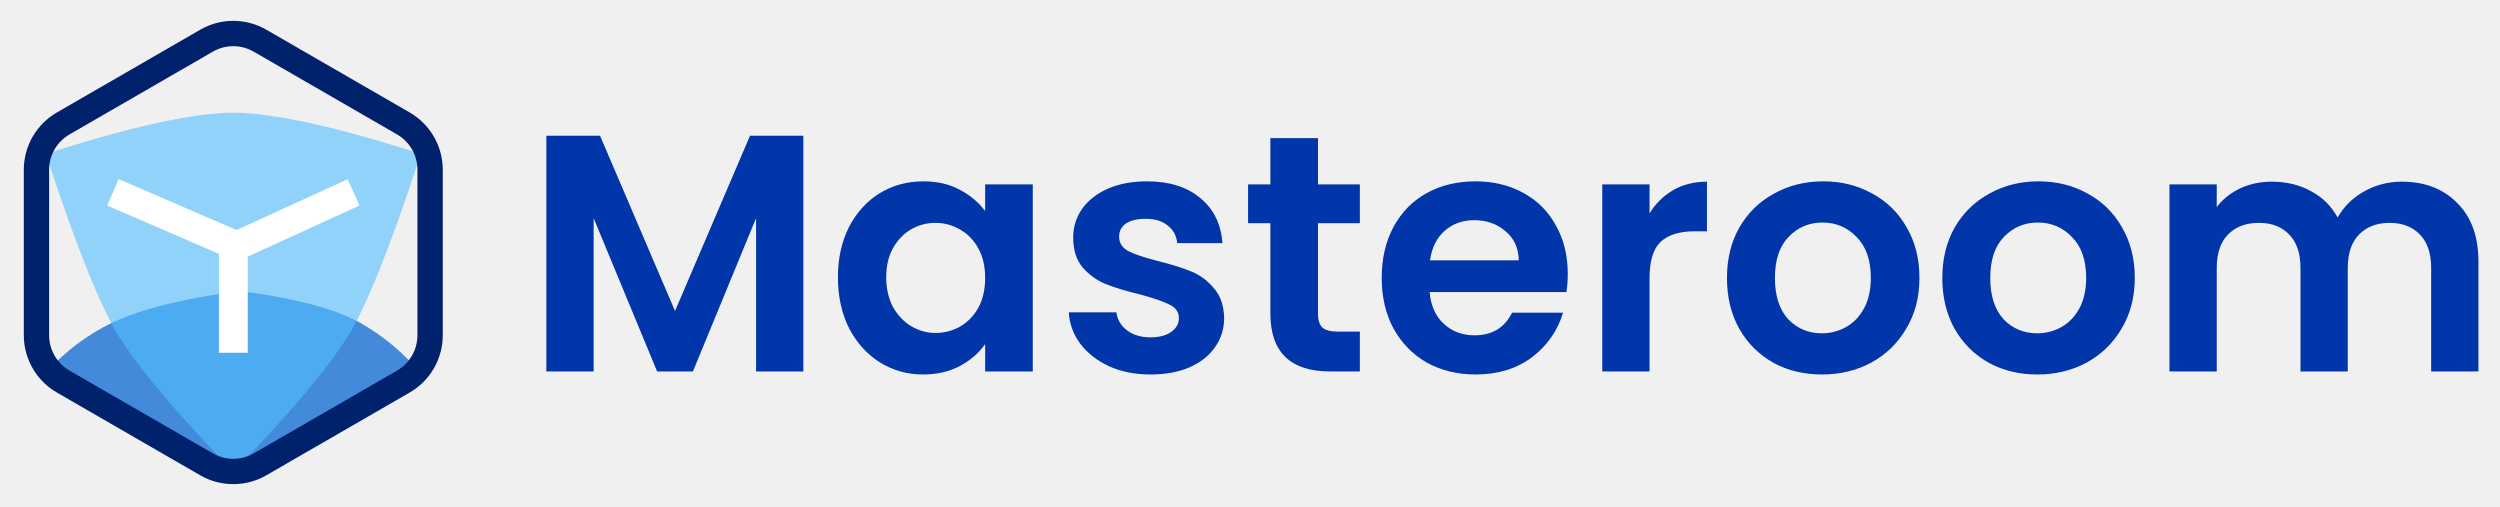
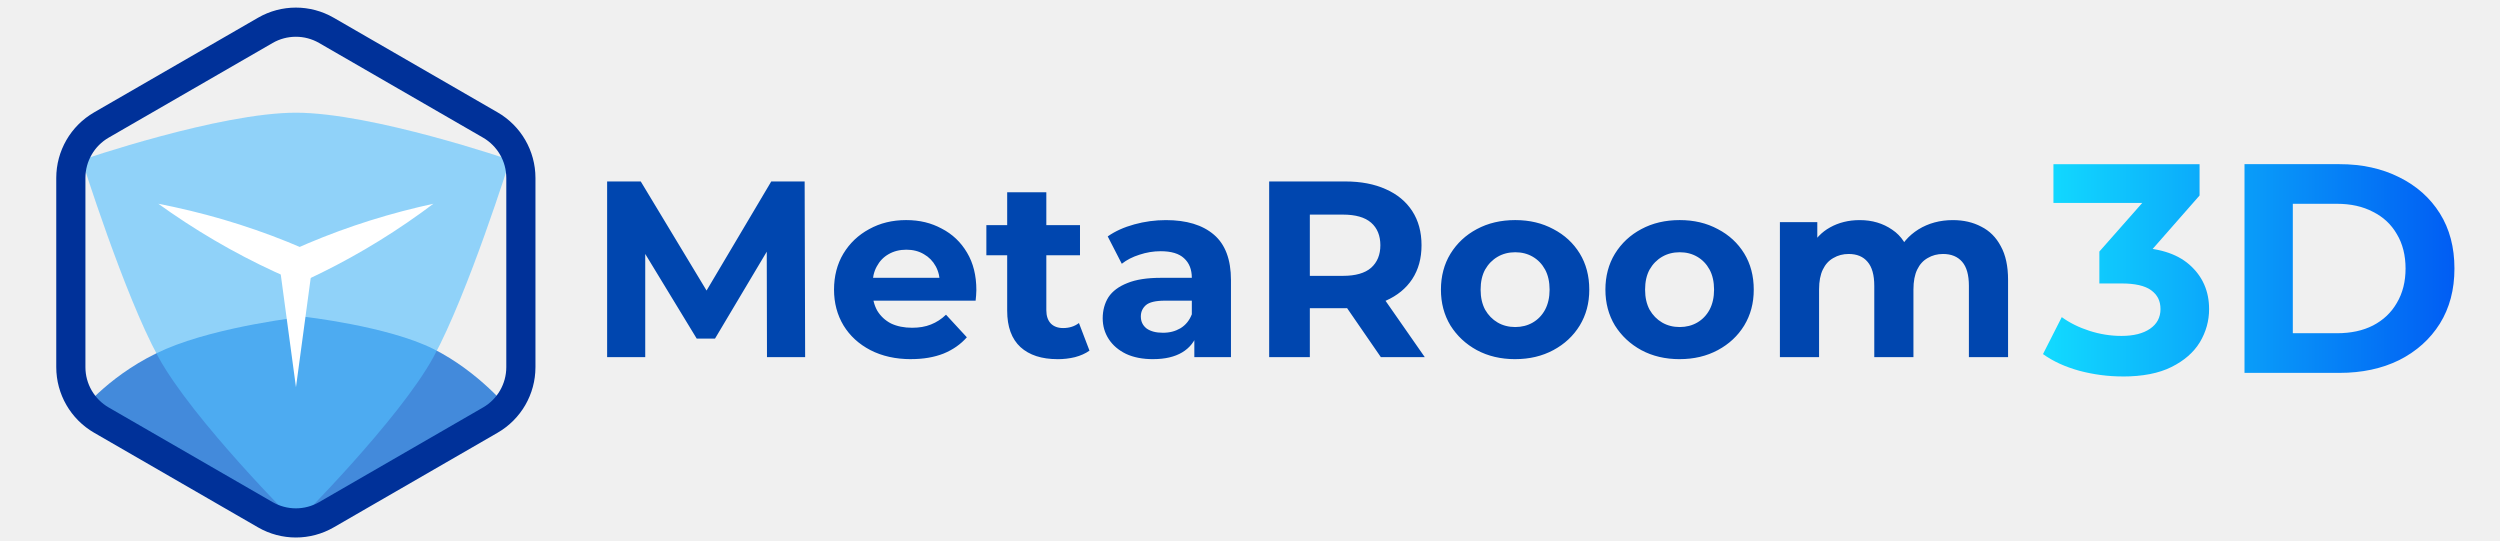
- <svg xmlns="http://www.w3.org/2000/svg" width="14807" height="3000" viewBox="0 0 14807 3000" fill="none">
-   <path d="M708.476 1891.41C985.597 1772.64 1421.06 1724.11 1421.06 1724.11C1421.06 1724.11 1856.54 1772.64 2094.07 1891.41C2331.6 2010.18 2489.95 2208.09 2489.95 2208.09L1421.06 2801.81L273 2208.09C273 2208.09 431.355 2010.18 708.476 1891.41Z" fill="#0063D3" fill-opacity="0.72" />
-   <path d="M1386.66 667.511C1783.63 669.409 2491 912.393 2491 912.393C2490.8 913.015 2273.08 1606.41 2094.93 1932.79C1927.83 2238.91 1447.45 2726.66 1388.05 2786.43L1382 2792.5C1381.84 2792.34 847.279 2259.27 669.073 1932.79C490.922 1606.41 273.195 913.015 273 912.393C273 912.393 985.931 667.5 1382 667.5L1386.66 667.511Z" fill="#54C0FF" fill-opacity="0.61" />
-   <path d="M1223.32 240.931C1321.31 184.356 1442.04 184.356 1540.03 240.931L2388.99 731.086C2486.98 787.653 2547.35 892.209 2547.35 1005.36V1985.66C2547.35 2098.81 2486.98 2203.37 2388.99 2259.93L1540.03 2750.09C1442.04 2806.66 1321.31 2806.66 1223.32 2750.09L374.353 2259.93C276.364 2203.37 216 2098.81 216 1985.66V1005.36C216 892.209 276.364 787.653 374.353 731.086L1223.32 240.931Z" stroke="#00226D" stroke-width="150" />
-   <path d="M669 1139.22L1401.95 1455.93L2094.18 1139.22" stroke="white" stroke-width="170.856" />
-   <path d="M1382 1455.94V2089.35" stroke="white" stroke-width="170.856" />
-   <path d="M4758 804V2200H4478V1292L4104 2200H3892L3516 1292V2200H3236V804H3554L3998 1842L4442 804H4758ZM4962.83 1642C4962.83 1530 4984.83 1430.67 5028.83 1344C5074.16 1257.33 5134.83 1190.67 5210.83 1144C5288.16 1097.33 5374.16 1074 5468.83 1074C5551.49 1074 5623.49 1090.67 5684.83 1124C5747.49 1157.33 5797.49 1199.33 5834.83 1250V1092H6116.83V2200H5834.83V2038C5798.83 2090 5748.83 2133.33 5684.83 2168C5622.16 2201.33 5549.49 2218 5466.83 2218C5373.49 2218 5288.16 2194 5210.83 2146C5134.83 2098 5074.16 2030.67 5028.83 1944C4984.83 1856 4962.83 1755.33 4962.83 1642ZM5834.83 1646C5834.83 1578 5821.49 1520 5794.83 1472C5768.16 1422.67 5732.16 1385.33 5686.83 1360C5641.49 1333.33 5592.83 1320 5540.83 1320C5488.83 1320 5440.83 1332.67 5396.83 1358C5352.83 1383.33 5316.83 1420.67 5288.83 1470C5262.16 1518 5248.83 1575.33 5248.83 1642C5248.83 1708.67 5262.16 1767.33 5288.83 1818C5316.83 1867.33 5352.83 1905.33 5396.83 1932C5442.16 1958.67 5490.16 1972 5540.83 1972C5592.83 1972 5641.49 1959.33 5686.83 1934C5732.16 1907.33 5768.16 1870 5794.83 1822C5821.49 1772.67 5834.83 1714 5834.83 1646ZM6814.3 2218C6723.63 2218 6642.3 2202 6570.3 2170C6498.3 2136.67 6440.96 2092 6398.3 2036C6356.96 1980 6334.3 1918 6330.3 1850H6612.3C6617.63 1892.67 6638.3 1928 6674.3 1956C6711.63 1984 6757.63 1998 6812.3 1998C6865.63 1998 6906.96 1987.33 6936.3 1966C6966.96 1944.67 6982.3 1917.33 6982.3 1884C6982.3 1848 6963.63 1821.33 6926.3 1804C6890.3 1785.33 6832.3 1765.33 6752.3 1744C6669.63 1724 6601.63 1703.33 6548.3 1682C6496.3 1660.67 6450.96 1628 6412.3 1584C6374.96 1540 6356.3 1480.67 6356.3 1406C6356.3 1344.67 6373.63 1288.67 6408.3 1238C6444.3 1187.33 6494.96 1147.33 6560.3 1118C6626.96 1088.67 6704.96 1074 6794.3 1074C6926.3 1074 7031.63 1107.33 7110.3 1174C7188.96 1239.33 7232.3 1328 7240.3 1440H6972.3C6968.3 1396 6949.63 1361.33 6916.3 1336C6884.3 1309.33 6840.96 1296 6786.3 1296C6735.63 1296 6696.3 1305.33 6668.3 1324C6641.63 1342.67 6628.3 1368.67 6628.3 1402C6628.3 1439.33 6646.96 1468 6684.3 1488C6721.63 1506.67 6779.63 1526 6858.3 1546C6938.3 1566 7004.3 1586.67 7056.3 1608C7108.3 1629.33 7152.96 1662.67 7190.3 1708C7228.96 1752 7248.96 1810.67 7250.3 1884C7250.3 1948 7232.3 2005.33 7196.3 2056C7161.63 2106.67 7110.96 2146.67 7044.3 2176C6978.96 2204 6902.3 2218 6814.3 2218ZM7806.14 1322V1858C7806.14 1895.33 7814.81 1922.67 7832.14 1940C7850.81 1956 7881.47 1964 7924.14 1964H8054.14V2200H7878.14C7642.14 2200 7524.14 2085.33 7524.14 1856V1322H7392.14V1092H7524.14V818H7806.14V1092H8054.14V1322H7806.14ZM9285.53 1622C9285.53 1662 9282.86 1698 9277.53 1730H8467.53C8474.2 1810 8502.2 1872.67 8551.53 1918C8600.86 1963.33 8661.53 1986 8733.53 1986C8837.53 1986 8911.53 1941.33 8955.53 1852H9257.53C9225.53 1958.67 9164.2 2046.67 9073.53 2116C8982.86 2184 8871.53 2218 8739.53 2218C8632.86 2218 8536.86 2194.67 8451.53 2148C8367.53 2100 8301.53 2032.67 8253.53 1946C8206.86 1859.33 8183.53 1759.33 8183.53 1646C8183.53 1531.33 8206.86 1430.67 8253.53 1344C8300.2 1257.33 8365.53 1190.67 8449.53 1144C8533.53 1097.33 8630.2 1074 8739.53 1074C8844.86 1074 8938.86 1096.67 9021.53 1142C9105.53 1187.33 9170.2 1252 9215.53 1336C9262.2 1418.67 9285.53 1514 9285.53 1622ZM8995.53 1542C8994.2 1470 8968.2 1412.67 8917.53 1370C8866.86 1326 8804.86 1304 8731.53 1304C8662.2 1304 8603.53 1325.33 8555.53 1368C8508.86 1409.33 8480.2 1467.33 8469.53 1542H8995.53ZM9769.91 1264C9805.91 1205.33 9852.57 1159.33 9909.91 1126C9968.57 1092.67 10035.2 1076 10109.9 1076V1370H10035.9C9947.91 1370 9881.24 1390.67 9835.91 1432C9791.91 1473.33 9769.91 1545.33 9769.91 1648V2200H9489.91V1092H9769.91V1264ZM10790.5 2218C10683.8 2218 10587.8 2194.67 10502.5 2148C10417.2 2100 10349.8 2032.67 10300.5 1946C10252.5 1859.33 10228.5 1759.33 10228.5 1646C10228.5 1532.67 10253.2 1432.67 10302.5 1346C10353.2 1259.33 10421.8 1192.67 10508.5 1146C10595.2 1098 10691.8 1074 10798.5 1074C10905.2 1074 11001.8 1098 11088.5 1146C11175.2 1192.67 11243.2 1259.33 11292.5 1346C11343.2 1432.67 11368.5 1532.67 11368.5 1646C11368.5 1759.33 11342.5 1859.33 11290.5 1946C11239.8 2032.67 11170.5 2100 11082.5 2148C10995.8 2194.67 10898.5 2218 10790.5 2218ZM10790.5 1974C10841.2 1974 10888.5 1962 10932.5 1938C10977.8 1912.67 11013.8 1875.33 11040.5 1826C11067.2 1776.67 11080.5 1716.67 11080.5 1646C11080.5 1540.67 11052.5 1460 10996.5 1404C10941.8 1346.67 10874.5 1318 10794.5 1318C10714.5 1318 10647.2 1346.67 10592.5 1404C10539.2 1460 10512.5 1540.67 10512.5 1646C10512.5 1751.33 10538.5 1832.67 10590.5 1890C10643.8 1946 10710.5 1974 10790.5 1974ZM12065.9 2218C11959.2 2218 11863.2 2194.67 11777.9 2148C11692.6 2100 11625.2 2032.67 11575.9 1946C11527.9 1859.33 11503.9 1759.33 11503.9 1646C11503.9 1532.67 11528.6 1432.67 11577.9 1346C11628.6 1259.33 11697.2 1192.67 11783.9 1146C11870.6 1098 11967.2 1074 12073.9 1074C12180.6 1074 12277.2 1098 12363.9 1146C12450.6 1192.67 12518.6 1259.33 12567.9 1346C12618.6 1432.67 12643.9 1532.67 12643.9 1646C12643.9 1759.33 12617.9 1859.33 12565.9 1946C12515.2 2032.67 12445.9 2100 12357.9 2148C12271.2 2194.67 12173.9 2218 12065.9 2218ZM12065.9 1974C12116.6 1974 12163.9 1962 12207.9 1938C12253.2 1912.67 12289.2 1875.33 12315.9 1826C12342.6 1776.67 12355.9 1716.67 12355.9 1646C12355.9 1540.67 12327.9 1460 12271.9 1404C12217.2 1346.67 12149.9 1318 12069.9 1318C11989.9 1318 11922.6 1346.67 11867.9 1404C11814.6 1460 11787.9 1540.67 11787.9 1646C11787.9 1751.33 11813.9 1832.67 11865.9 1890C11919.2 1946 11985.9 1974 12065.9 1974ZM14225.3 1076C14361.3 1076 14470.6 1118 14553.3 1202C14637.3 1284.67 14679.3 1400.67 14679.3 1550V2200H14399.3V1588C14399.3 1501.33 14377.3 1435.33 14333.3 1390C14289.3 1343.33 14229.3 1320 14153.3 1320C14077.3 1320 14016.6 1343.33 13971.3 1390C13927.3 1435.33 13905.3 1501.33 13905.3 1588V2200H13625.3V1588C13625.3 1501.33 13603.3 1435.33 13559.3 1390C13515.3 1343.33 13455.3 1320 13379.3 1320C13301.9 1320 13240.6 1343.33 13195.3 1390C13151.3 1435.33 13129.3 1501.33 13129.3 1588V2200H12849.3V1092H13129.3V1226C13165.3 1179.33 13211.3 1142.67 13267.3 1116C13324.6 1089.33 13387.3 1076 13455.3 1076C13541.9 1076 13619.3 1094.67 13687.3 1132C13755.3 1168 13807.9 1220 13845.3 1288C13881.3 1224 13933.3 1172.67 14001.3 1134C14070.6 1095.33 14145.3 1076 14225.3 1076Z" fill="#0036AA" />
+ <svg xmlns="http://www.w3.org/2000/svg" id="Layer_1" version="1.1" viewBox="0 0 1114.47 241">
+   <defs>
+     <style>
+       .st0 {
+         fill: #0046af;
+       }
+ 
+       .st1 {
+         fill: #fff;
+       }
+ 
+       .st2 {
+         fill: none;
+         stroke: #003199;
+         stroke-width: 13px;
+       }
+ 
+       .st3 {
+         fill: #0063d3;
+         fill-opacity: .72;
+       }
+ 
+       .st4 {
+         fill: #54c0ff;
+         fill-opacity: .61;
+       }
+ 
+       .st5 {
+         fill: url(#linear-gradient);
+       }
+     </style>
+     <linearGradient id="linear-gradient" x1="1099.69" y1="121.5" x2="910.87" y2="121.5" gradientTransform="translate(0 242) scale(1 -1)" gradientUnits="userSpaceOnUse">
+       <stop offset="0" stop-color="#0059f3" />
+       <stop offset="1" stop-color="#12dbff" />
+     </linearGradient>
+   </defs>
+   <path class="st3" d="M73.97,155.56c23.85-10.22,61.32-14.4,61.32-14.4,0,0,37.47,4.18,57.91,14.4,20.44,10.22,34.07,27.25,34.07,27.25l-91.98,51.09-98.79-51.09s13.63-17.03,37.47-27.25Z" />
+   <path class="st4" d="M131.92,50.24c34.08,0,95.43,21.07,95.43,21.07,0,0-18.75,59.71-34.08,87.81-15.32,28.06-61.22,73.85-61.35,73.98-.09-.09-46.03-45.91-61.35-73.98-15.34-28.1-34.08-87.81-34.08-87.81,0,0,61.35-21.07,95.43-21.07Z" />
+   <path class="st2" d="M118.27,13.54c8.43-4.87,18.82-4.87,27.25,0l73.05,42.18c8.43,4.87,13.63,13.86,13.63,23.6v84.36c0,9.74-5.19,18.73-13.63,23.6l-73.05,42.18c-8.43,4.87-18.82,4.87-27.25,0l-73.06-42.18c-8.43-4.87-13.63-13.87-13.63-23.6v-84.36c0-9.74,5.19-18.73,13.63-23.6L118.27,13.54Z" />
+   <path class="st1" d="M70.57,90.83c1.86,1.34,3.73,2.65,5.61,3.94,16.91,11.63,34.6,21.44,53.08,29.42.49.21.98.42,1.47.63l2.96,1.3,3.01-1.36c17.78-8.25,34.78-18.2,50.99-29.87,1.85-1.33,3.69-2.69,5.52-4.06h0c-2.24.49-4.47.99-6.68,1.52-19.43,4.64-38.08,10.99-55.94,19.05l5.97-.06c-.49-.21-.98-.43-1.47-.64-18.48-7.99-37.75-14.15-57.8-18.49-2.23-.48-4.47-.94-6.71-1.38Z" />
+   <path class="st1" d="M139.28,118.09h-14.7c.12.91.25,1.82.37,2.73,2.2,16.35,4.41,32.7,6.62,49.06.12.91.25,1.82.37,2.73h0c.12-.91.24-1.82.37-2.73,2.21-16.35,4.41-32.7,6.62-49.06.12-.91.25-1.82.37-2.73Z" />
+   <path class="st0" d="M270.65,159.21v-78.32h14.99l33.34,55.27h-7.94l32.78-55.27h14.88l.22,78.32h-17.01l-.11-52.25h3.13l-26.18,43.97h-8.17l-26.74-43.97h3.8v52.25h-17.01ZM406.15,160.11c-6.86,0-12.9-1.34-18.13-4.03-5.15-2.69-9.14-6.34-11.97-10.97-2.83-4.7-4.25-10.03-4.25-16s1.38-11.38,4.14-16c2.83-4.7,6.68-8.35,11.53-10.97,4.85-2.69,10.33-4.03,16.45-4.03s11.19,1.27,15.89,3.8c4.77,2.46,8.54,6.04,11.3,10.74,2.76,4.62,4.14,10.18,4.14,16.67,0,.67-.04,1.46-.11,2.35-.07.82-.15,1.6-.22,2.35h-48.9v-10.18h39.72l-6.71,3.02c0-3.13-.63-5.86-1.9-8.17-1.27-2.31-3.02-4.1-5.26-5.37-2.24-1.34-4.85-2.01-7.83-2.01s-5.63.67-7.94,2.01c-2.24,1.27-3.99,3.1-5.26,5.48-1.27,2.31-1.9,5.07-1.9,8.28v2.69c0,3.28.71,6.19,2.13,8.73,1.49,2.46,3.54,4.36,6.15,5.71,2.69,1.27,5.82,1.9,9.4,1.9,3.21,0,6-.49,8.39-1.46,2.46-.97,4.7-2.42,6.71-4.36l9.29,10.07c-2.76,3.13-6.23,5.56-10.41,7.27-4.18,1.64-8.99,2.46-14.43,2.46ZM471.48,160.11c-7.09,0-12.61-1.79-16.56-5.37-3.95-3.65-5.93-9.06-5.93-16.22v-52.81h17.45v52.59c0,2.54.67,4.51,2.01,5.93,1.34,1.34,3.17,2.01,5.48,2.01,2.76,0,5.11-.75,7.05-2.24l4.7,12.31c-1.79,1.27-3.95,2.24-6.49,2.91-2.46.6-5.03.9-7.72.9ZM439.71,113.79v-13.43h41.74v13.43h-41.74ZM532.42,159.21v-11.75l-1.12-2.57v-21.04c0-3.73-1.16-6.64-3.47-8.73-2.24-2.09-5.71-3.13-10.41-3.13-3.21,0-6.38.52-9.51,1.57-3.06.97-5.67,2.31-7.83,4.03l-6.27-12.2c3.28-2.31,7.24-4.1,11.86-5.37,4.62-1.27,9.32-1.9,14.1-1.9,9.18,0,16.3,2.16,21.37,6.49,5.07,4.33,7.61,11.08,7.61,20.25v34.35h-16.34ZM514.06,160.11c-4.7,0-8.73-.78-12.08-2.35-3.36-1.64-5.93-3.84-7.72-6.6s-2.69-5.86-2.69-9.29.86-6.71,2.57-9.4c1.79-2.69,4.59-4.77,8.39-6.27,3.8-1.57,8.76-2.35,14.88-2.35h16v10.18h-14.1c-4.1,0-6.94.67-8.5,2.01-1.49,1.34-2.24,3.02-2.24,5.03,0,2.24.86,4.03,2.57,5.37,1.79,1.27,4.21,1.9,7.27,1.9s5.52-.67,7.83-2.01c2.31-1.42,3.99-3.47,5.03-6.15l2.69,8.06c-1.27,3.88-3.58,6.83-6.94,8.84-3.36,2.01-7.68,3.02-12.98,3.02ZM565.78,159.21v-78.32h33.9c7.01,0,13.05,1.16,18.13,3.47,5.07,2.24,8.99,5.48,11.75,9.73,2.76,4.25,4.14,9.32,4.14,15.22s-1.38,10.85-4.14,15.1c-2.76,4.18-6.68,7.38-11.75,9.62-5.07,2.24-11.11,3.36-18.13,3.36h-23.83l8.06-7.94v29.76h-18.13ZM615.57,159.21l-19.58-28.42h19.36l19.8,28.42h-19.58ZM583.91,131.47l-8.06-8.5h22.83c5.59,0,9.77-1.19,12.53-3.58,2.76-2.46,4.14-5.82,4.14-10.07s-1.38-7.68-4.14-10.07c-2.76-2.39-6.94-3.58-12.53-3.58h-22.83l8.06-8.62v44.42ZM675.47,160.11c-6.41,0-12.12-1.34-17.12-4.03-4.92-2.69-8.84-6.34-11.75-10.97-2.84-4.7-4.25-10.03-4.25-16s1.42-11.38,4.25-16c2.91-4.7,6.82-8.35,11.75-10.97,5-2.69,10.7-4.03,17.12-4.03s12.01,1.34,17.01,4.03c5,2.61,8.91,6.23,11.75,10.85,2.83,4.63,4.25,10,4.25,16.11s-1.42,11.3-4.25,16c-2.84,4.63-6.75,8.28-11.75,10.97s-10.67,4.03-17.01,4.03ZM675.47,145.79c2.91,0,5.52-.67,7.83-2.01,2.31-1.34,4.14-3.24,5.48-5.71,1.34-2.54,2.01-5.52,2.01-8.95s-.67-6.49-2.01-8.95c-1.34-2.46-3.17-4.36-5.48-5.71s-4.92-2.01-7.83-2.01-5.52.67-7.83,2.01c-2.31,1.34-4.18,3.24-5.59,5.71-1.34,2.46-2.01,5.44-2.01,8.95s.67,6.41,2.01,8.95c1.42,2.46,3.28,4.36,5.59,5.71,2.31,1.34,4.92,2.01,7.83,2.01ZM748.79,160.11c-6.41,0-12.12-1.34-17.12-4.03-4.92-2.69-8.84-6.34-11.75-10.97-2.84-4.7-4.25-10.03-4.25-16s1.42-11.38,4.25-16c2.91-4.7,6.82-8.35,11.75-10.97,5-2.69,10.7-4.03,17.12-4.03s12.01,1.34,17.01,4.03c5,2.61,8.91,6.23,11.75,10.85,2.83,4.63,4.25,10,4.25,16.11s-1.42,11.3-4.25,16c-2.84,4.63-6.75,8.28-11.75,10.97s-10.67,4.03-17.01,4.03ZM748.79,145.79c2.91,0,5.52-.67,7.83-2.01,2.31-1.34,4.14-3.24,5.48-5.71,1.34-2.54,2.01-5.52,2.01-8.95s-.67-6.49-2.01-8.95c-1.34-2.46-3.17-4.36-5.48-5.71s-4.92-2.01-7.83-2.01-5.52.67-7.83,2.01c-2.31,1.34-4.18,3.24-5.59,5.71-1.34,2.46-2.01,5.44-2.01,8.95s.67,6.41,2.01,8.95c1.42,2.46,3.28,4.36,5.59,5.71,2.31,1.34,4.92,2.01,7.83,2.01ZM870.56,98.12c4.77,0,8.99.97,12.64,2.91,3.73,1.86,6.64,4.77,8.73,8.73,2.16,3.88,3.24,8.88,3.24,14.99v34.46h-17.46v-31.78c0-4.85-1-8.43-3.02-10.74-2.01-2.31-4.85-3.47-8.5-3.47-2.54,0-4.81.6-6.82,1.79-2.01,1.12-3.58,2.83-4.7,5.15-1.12,2.31-1.68,5.26-1.68,8.84v30.21h-17.46v-31.78c0-4.85-1-8.43-3.02-10.74-1.94-2.31-4.73-3.47-8.39-3.47-2.54,0-4.81.6-6.82,1.79-2.02,1.12-3.58,2.83-4.7,5.15-1.12,2.31-1.68,5.26-1.68,8.84v30.21h-17.46v-60.2h16.67v16.45l-3.13-4.81c2.09-4.1,5.04-7.2,8.84-9.29,3.88-2.16,8.28-3.24,13.2-3.24,5.52,0,10.33,1.42,14.44,4.25,4.17,2.76,6.93,7.01,8.27,12.76l-6.15-1.68c2.01-4.7,5.22-8.43,9.62-11.19,4.48-2.76,9.59-4.14,15.33-4.14Z" />
+   <path class="st5" d="M946.23,167.82c-6.46,0-12.89-.84-19.27-2.53-6.39-1.77-11.79-4.25-16.22-7.44l8.37-16.48c3.54,2.57,7.66,4.61,12.36,6.12,4.7,1.51,9.43,2.26,14.23,2.26,5.41,0,9.66-1.06,12.76-3.19,3.11-2.13,4.66-5.05,4.66-8.77s-1.38-6.34-4.12-8.37c-2.75-2.04-7.18-3.06-13.29-3.06h-9.84v-14.22l25.92-29.38,2.39,7.71h-48.78v-17.28h65.14v13.96l-25.79,29.38-10.9-6.25h6.25c11.43,0,20.07,2.57,25.92,7.71,5.84,5.14,8.77,11.74,8.77,19.81,0,5.23-1.37,10.15-4.12,14.76-2.75,4.52-6.95,8.2-12.63,11.03-5.67,2.84-12.94,4.25-21.8,4.25ZM1000.57,166.23v-93.05h42.28c10.1,0,19,1.95,26.72,5.85,7.71,3.81,13.74,9.17,18.08,16.08,4.34,6.91,6.51,15.11,6.51,24.59s-2.17,17.59-6.51,24.59c-4.35,6.91-10.37,12.32-18.08,16.22-7.71,3.81-16.61,5.72-26.72,5.72h-42.28ZM1022.11,148.55h19.67c6.21,0,11.57-1.15,16.09-3.46,4.61-2.39,8.15-5.76,10.64-10.1,2.57-4.34,3.86-9.44,3.86-15.29s-1.29-11.03-3.86-15.29c-2.49-4.34-6.03-7.67-10.64-9.97-4.52-2.39-9.88-3.59-16.09-3.59h-19.67v57.69Z" />
</svg>
